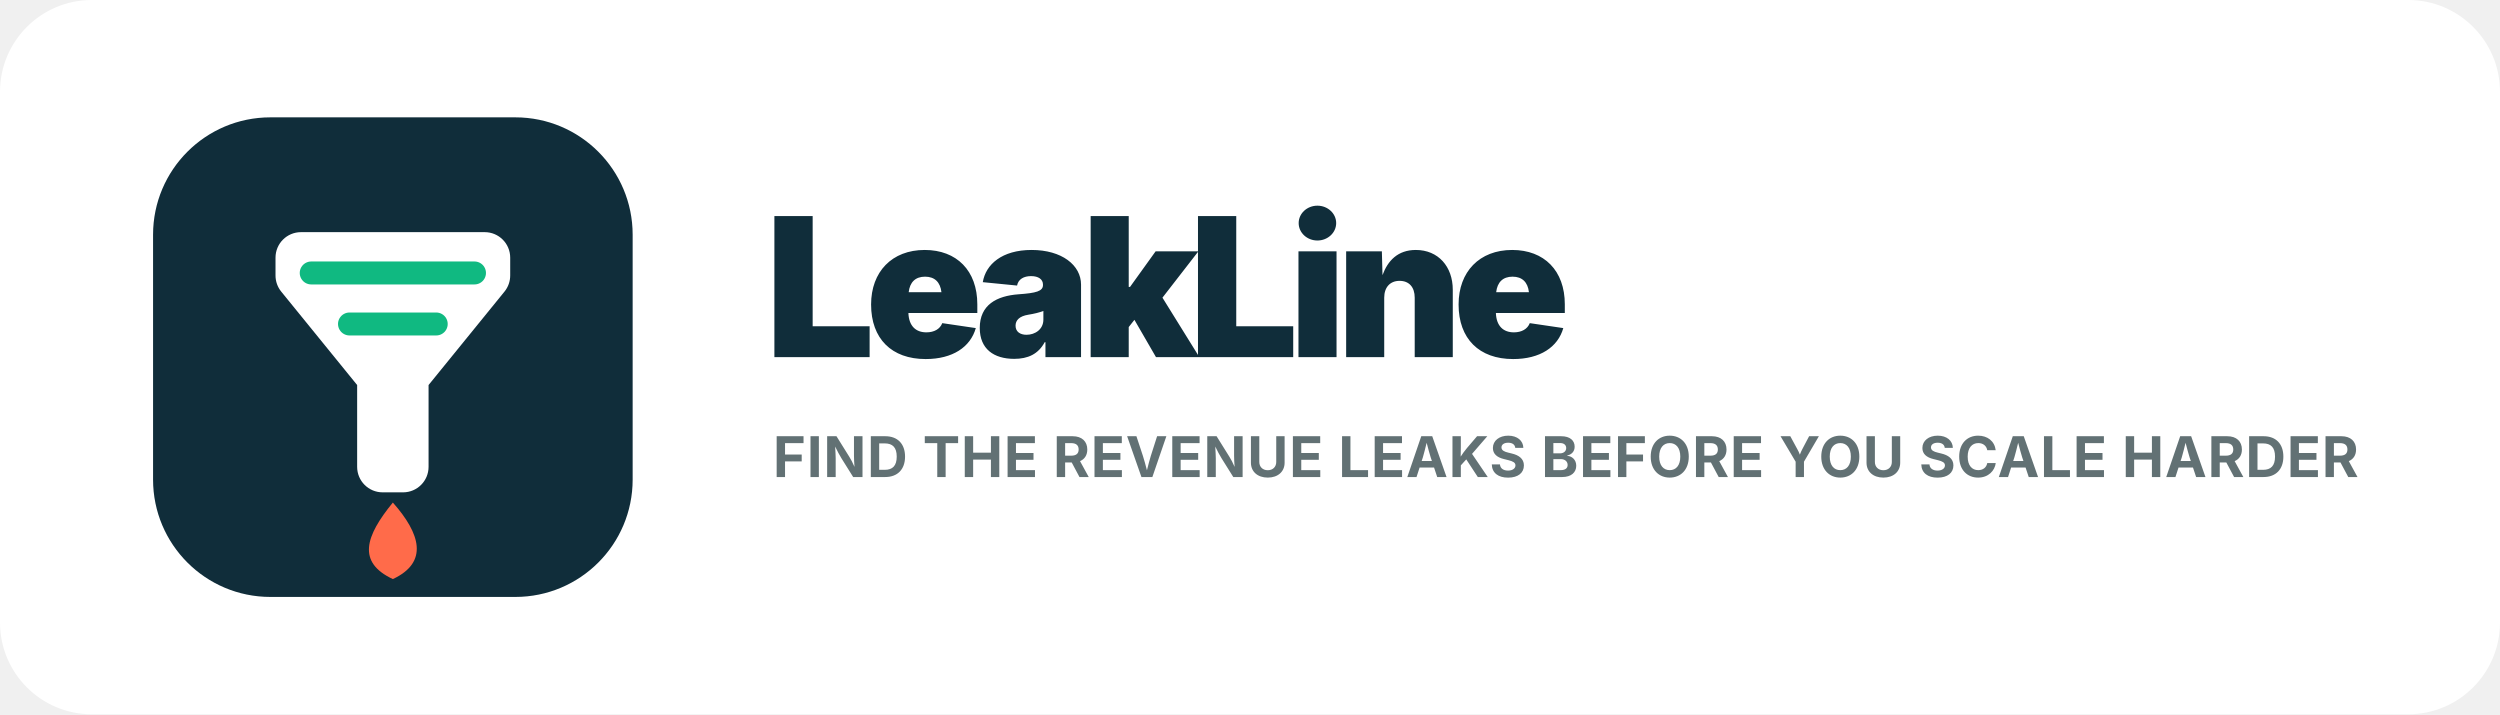
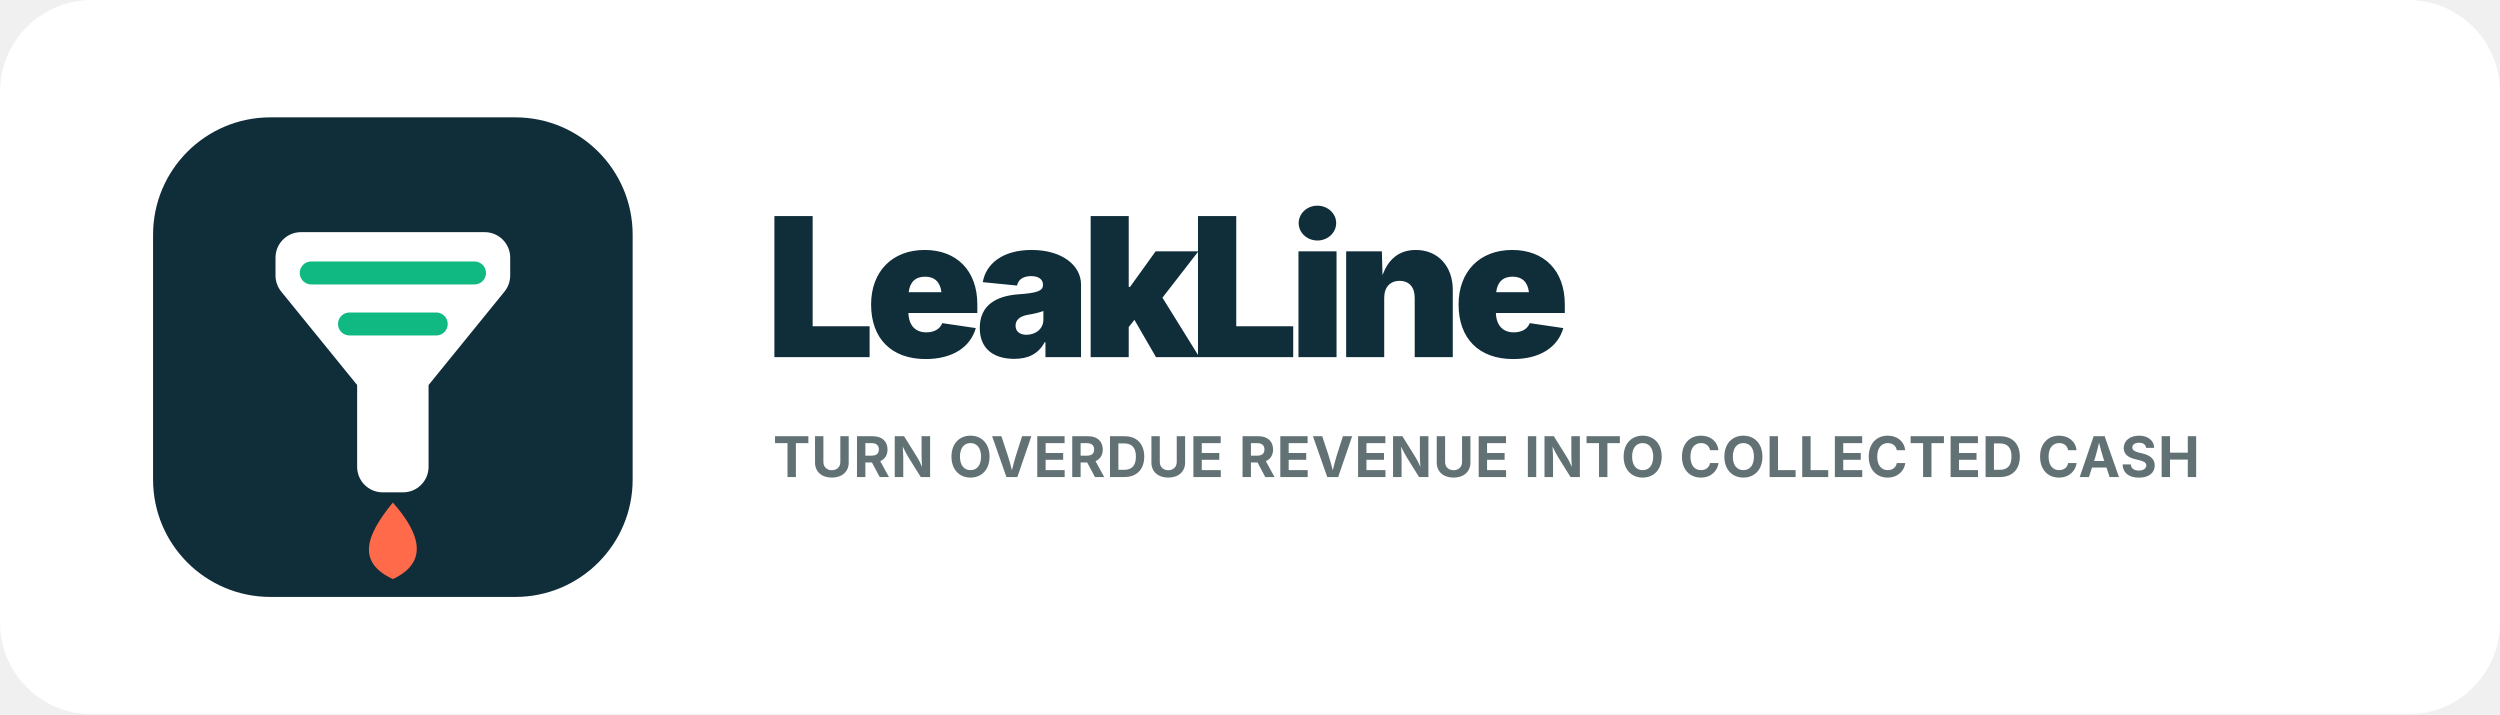
<svg xmlns="http://www.w3.org/2000/svg" width="980" height="280" viewBox="0 0 980 280" fill="none" role="img" aria-labelledby="title desc">
  <rect width="980" height="280" rx="36" fill="#FFFFFF" />
  <g transform="translate(60 46)">
    <rect width="188" height="188" rx="46" fill="#102D3A" />
    <path d="M48 55C48 49.477 52.477 45 58 45H130C135.523 45 140 49.477 140 55V62C140 64.297 139.209 66.524 137.76 68.307L108 104.93V137C108 142.523 103.523 147 98 147H90C84.477 147 80 142.523 80 137V104.93L50.24 68.307C48.791 66.524 48 64.297 48 62V55Z" fill="#FFFFFF" />
    <path d="M62 61H126" stroke="#10B981" stroke-width="9" stroke-linecap="round" />
    <path d="M77 81H111" stroke="#10B981" stroke-width="9" stroke-linecap="round" />
    <path d="M94 151C83.2 164.2 79.9 174.4 94 181C108.1 174.4 104.8 163.2 94 151Z" fill="#FF6B4A" />
  </g>
  <g transform="translate(300 72)">
    <text x="0" y="68" fill="#102D3A" font-family="Manrope, Inter, Arial, sans-serif" font-size="76" font-weight="850" letter-spacing="-3.8">LeakLine</text>
-     <text x="3" y="115" fill="#627174" font-family="DM Sans, Inter, Arial, sans-serif" font-size="22" font-weight="700" letter-spacing=".35">FIND THE REVENUE LEAKS BEFORE YOU SCALE HARDER</text>
+     <text x="3" y="115" fill="#627174" font-family="DM Sans, Inter, Arial, sans-serif" font-size="22" font-weight="700" letter-spacing=".35">TURN OVERDUE REVENUE INTO COLLECTED CASH</text>
  </g>
</svg>
